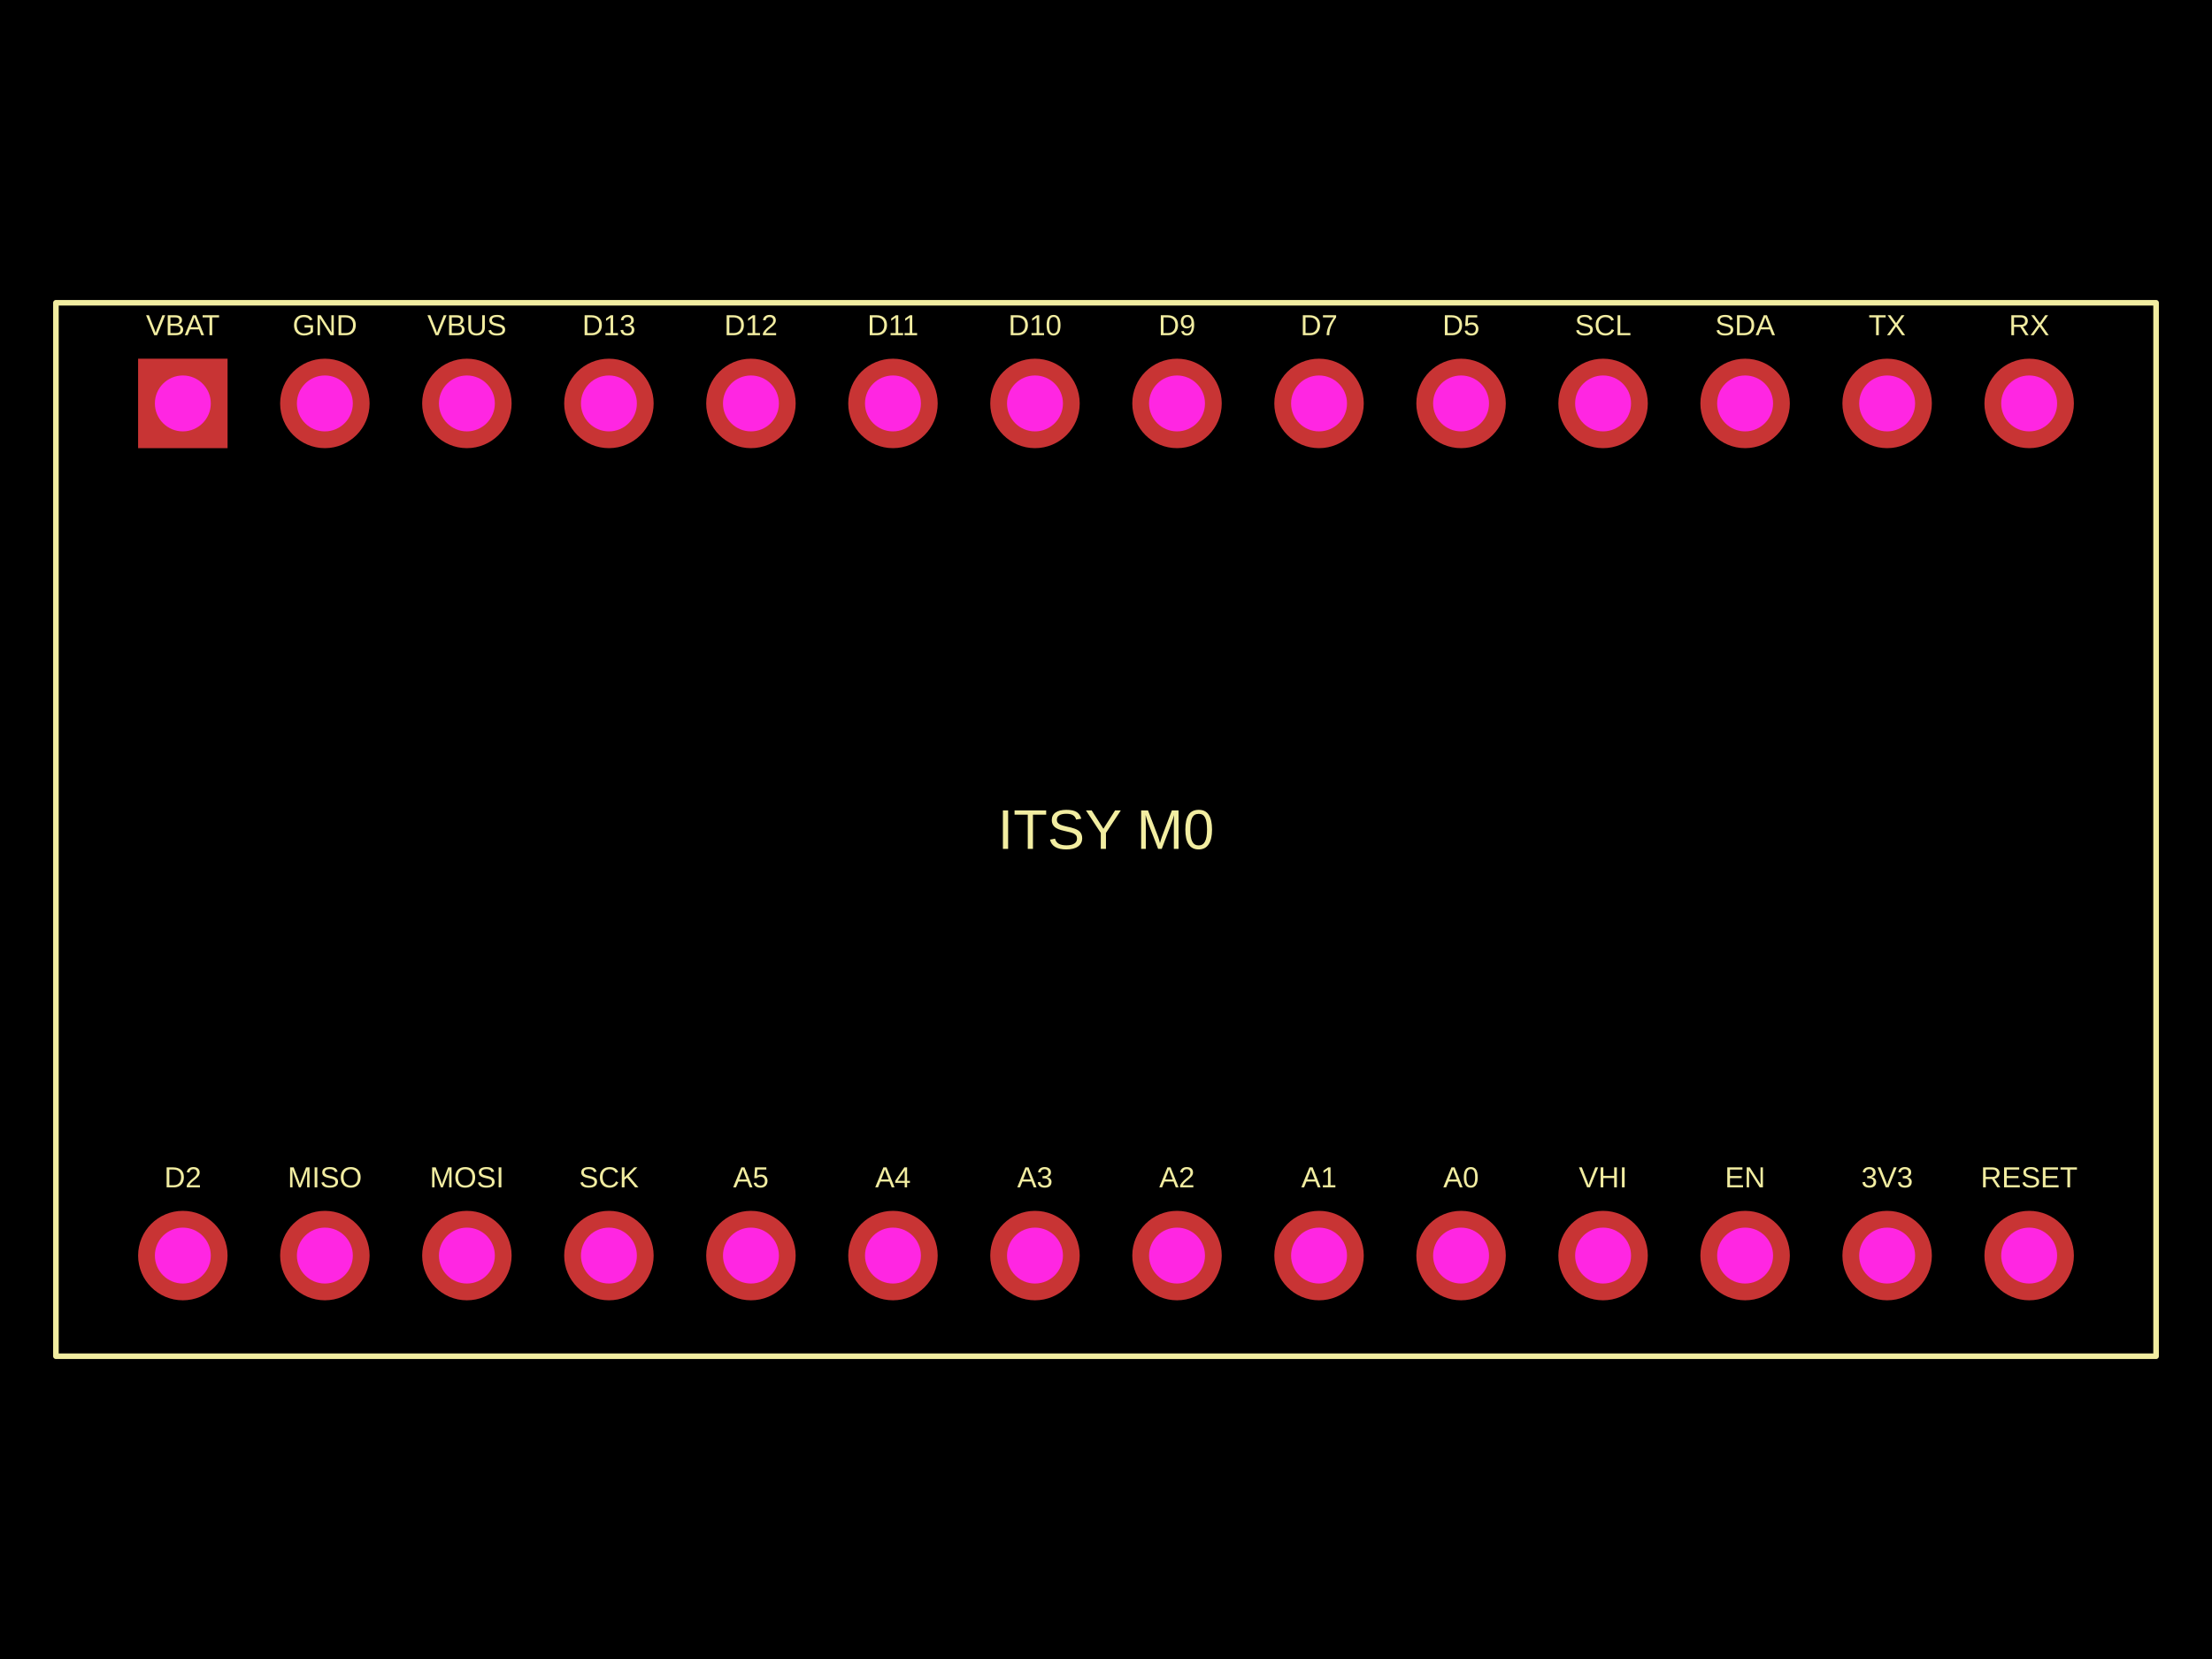
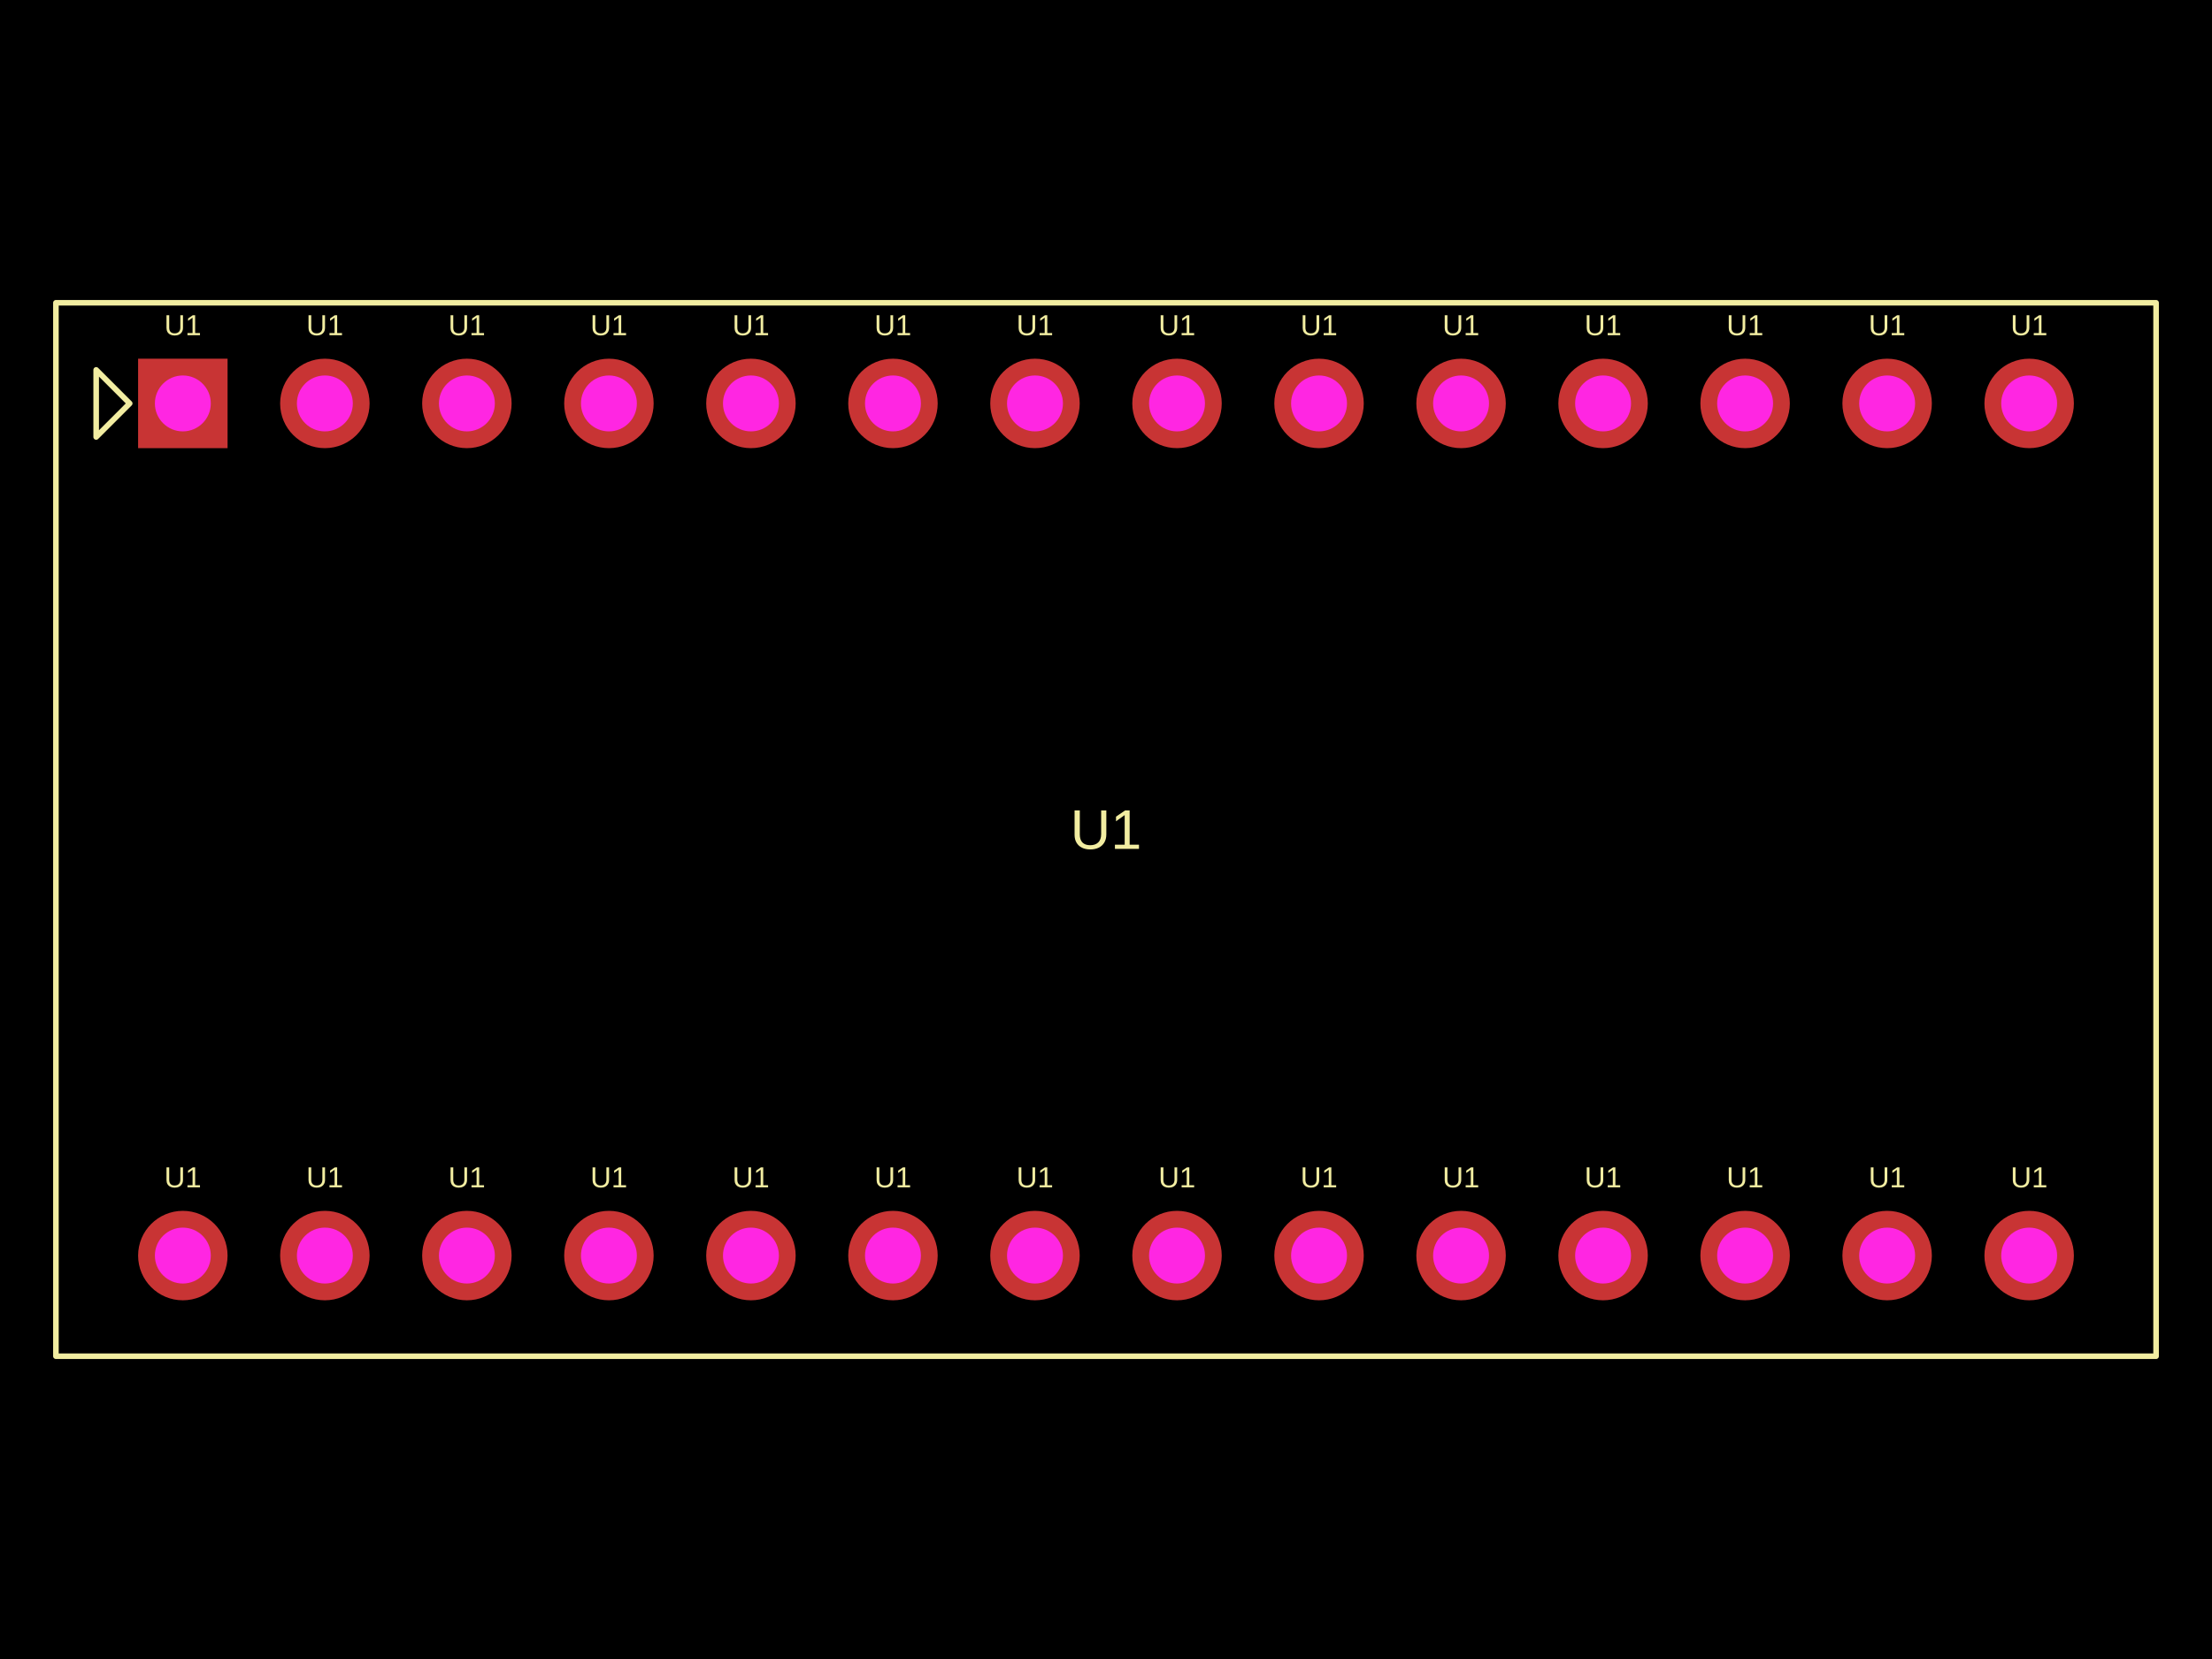
<svg xmlns="http://www.w3.org/2000/svg" width="800" height="600" data-software-used-string="@tscircuit/core@0.0.1580">
  <style />
  <rect class="boundary" x="0" y="0" fill="#000" width="800" height="600" data-type="pcb_background" data-pcb-layer="global" />
  <rect class="pcb-boundary" fill="none" stroke="#fff" stroke-width="0.3" x="20.222" y="109.505" width="759.555" height="380.991" data-type="pcb_boundary" data-pcb-layer="global" />
-   <text x="0" y="0" dx="0" dy="0" fill="#f2eda1" font-family="Arial, sans-serif" font-size="10.516" text-anchor="middle" dominant-baseline="central" transform="matrix(1,0,0,1,66.1274,117.5935)" class="pcb-silkscreen-text pcb-silkscreen-top" data-pcb-silkscreen-text-id="pcb_silkscreen_text_0" stroke="none" data-type="pcb_silkscreen_text" data-pcb-layer="top">VBAT</text>
-   <text x="0" y="0" dx="0" dy="0" fill="#f2eda1" font-family="Arial, sans-serif" font-size="10.516" text-anchor="middle" dominant-baseline="central" transform="matrix(1,0,0,1,117.4924,117.5935)" class="pcb-silkscreen-text pcb-silkscreen-top" data-pcb-silkscreen-text-id="pcb_silkscreen_text_1" stroke="none" data-type="pcb_silkscreen_text" data-pcb-layer="top">GND</text>
-   <text x="0" y="0" dx="0" dy="0" fill="#f2eda1" font-family="Arial, sans-serif" font-size="10.516" text-anchor="middle" dominant-baseline="central" transform="matrix(1,0,0,1,168.8574,117.5935)" class="pcb-silkscreen-text pcb-silkscreen-top" data-pcb-silkscreen-text-id="pcb_silkscreen_text_2" stroke="none" data-type="pcb_silkscreen_text" data-pcb-layer="top">VBUS</text>
-   <text x="0" y="0" dx="0" dy="0" fill="#f2eda1" font-family="Arial, sans-serif" font-size="10.516" text-anchor="middle" dominant-baseline="central" transform="matrix(1,0,0,1,220.2224,117.5935)" class="pcb-silkscreen-text pcb-silkscreen-top" data-pcb-silkscreen-text-id="pcb_silkscreen_text_3" stroke="none" data-type="pcb_silkscreen_text" data-pcb-layer="top">D13</text>
-   <text x="0" y="0" dx="0" dy="0" fill="#f2eda1" font-family="Arial, sans-serif" font-size="10.516" text-anchor="middle" dominant-baseline="central" transform="matrix(1,0,0,1,271.5875,117.5935)" class="pcb-silkscreen-text pcb-silkscreen-top" data-pcb-silkscreen-text-id="pcb_silkscreen_text_4" stroke="none" data-type="pcb_silkscreen_text" data-pcb-layer="top">D12</text>
-   <text x="0" y="0" dx="0" dy="0" fill="#f2eda1" font-family="Arial, sans-serif" font-size="10.516" text-anchor="middle" dominant-baseline="central" transform="matrix(1,0,0,1,322.9525,117.5935)" class="pcb-silkscreen-text pcb-silkscreen-top" data-pcb-silkscreen-text-id="pcb_silkscreen_text_5" stroke="none" data-type="pcb_silkscreen_text" data-pcb-layer="top">D11</text>
-   <text x="0" y="0" dx="0" dy="0" fill="#f2eda1" font-family="Arial, sans-serif" font-size="10.516" text-anchor="middle" dominant-baseline="central" transform="matrix(1,0,0,1,374.3175,117.5935)" class="pcb-silkscreen-text pcb-silkscreen-top" data-pcb-silkscreen-text-id="pcb_silkscreen_text_6" stroke="none" data-type="pcb_silkscreen_text" data-pcb-layer="top">D10</text>
-   <text x="0" y="0" dx="0" dy="0" fill="#f2eda1" font-family="Arial, sans-serif" font-size="10.516" text-anchor="middle" dominant-baseline="central" transform="matrix(1,0,0,1,425.6825,117.5935)" class="pcb-silkscreen-text pcb-silkscreen-top" data-pcb-silkscreen-text-id="pcb_silkscreen_text_7" stroke="none" data-type="pcb_silkscreen_text" data-pcb-layer="top">D9</text>
-   <text x="0" y="0" dx="0" dy="0" fill="#f2eda1" font-family="Arial, sans-serif" font-size="10.516" text-anchor="middle" dominant-baseline="central" transform="matrix(1,0,0,1,477.0475,117.5935)" class="pcb-silkscreen-text pcb-silkscreen-top" data-pcb-silkscreen-text-id="pcb_silkscreen_text_8" stroke="none" data-type="pcb_silkscreen_text" data-pcb-layer="top">D7</text>
-   <text x="0" y="0" dx="0" dy="0" fill="#f2eda1" font-family="Arial, sans-serif" font-size="10.516" text-anchor="middle" dominant-baseline="central" transform="matrix(1,0,0,1,528.4125,117.5935)" class="pcb-silkscreen-text pcb-silkscreen-top" data-pcb-silkscreen-text-id="pcb_silkscreen_text_9" stroke="none" data-type="pcb_silkscreen_text" data-pcb-layer="top">D5</text>
-   <text x="0" y="0" dx="0" dy="0" fill="#f2eda1" font-family="Arial, sans-serif" font-size="10.516" text-anchor="middle" dominant-baseline="central" transform="matrix(1,0,0,1,579.7776,117.5935)" class="pcb-silkscreen-text pcb-silkscreen-top" data-pcb-silkscreen-text-id="pcb_silkscreen_text_10" stroke="none" data-type="pcb_silkscreen_text" data-pcb-layer="top">SCL</text>
-   <text x="0" y="0" dx="0" dy="0" fill="#f2eda1" font-family="Arial, sans-serif" font-size="10.516" text-anchor="middle" dominant-baseline="central" transform="matrix(1,0,0,1,631.1426,117.5935)" class="pcb-silkscreen-text pcb-silkscreen-top" data-pcb-silkscreen-text-id="pcb_silkscreen_text_11" stroke="none" data-type="pcb_silkscreen_text" data-pcb-layer="top">SDA</text>
-   <text x="0" y="0" dx="0" dy="0" fill="#f2eda1" font-family="Arial, sans-serif" font-size="10.516" text-anchor="middle" dominant-baseline="central" transform="matrix(1,0,0,1,682.5076,117.5935)" class="pcb-silkscreen-text pcb-silkscreen-top" data-pcb-silkscreen-text-id="pcb_silkscreen_text_12" stroke="none" data-type="pcb_silkscreen_text" data-pcb-layer="top">TX</text>
-   <text x="0" y="0" dx="0" dy="0" fill="#f2eda1" font-family="Arial, sans-serif" font-size="10.516" text-anchor="middle" dominant-baseline="central" transform="matrix(1,0,0,1,733.8726,117.5935)" class="pcb-silkscreen-text pcb-silkscreen-top" data-pcb-silkscreen-text-id="pcb_silkscreen_text_13" stroke="none" data-type="pcb_silkscreen_text" data-pcb-layer="top">RX</text>
-   <text x="0" y="0" dx="0" dy="0" fill="#f2eda1" font-family="Arial, sans-serif" font-size="10.516" text-anchor="middle" dominant-baseline="central" transform="matrix(1,0,0,1,66.1274,425.7836)" class="pcb-silkscreen-text pcb-silkscreen-top" data-pcb-silkscreen-text-id="pcb_silkscreen_text_14" stroke="none" data-type="pcb_silkscreen_text" data-pcb-layer="top">D2</text>
-   <text x="0" y="0" dx="0" dy="0" fill="#f2eda1" font-family="Arial, sans-serif" font-size="10.516" text-anchor="middle" dominant-baseline="central" transform="matrix(1,0,0,1,117.4924,425.7836)" class="pcb-silkscreen-text pcb-silkscreen-top" data-pcb-silkscreen-text-id="pcb_silkscreen_text_15" stroke="none" data-type="pcb_silkscreen_text" data-pcb-layer="top">MISO</text>
-   <text x="0" y="0" dx="0" dy="0" fill="#f2eda1" font-family="Arial, sans-serif" font-size="10.516" text-anchor="middle" dominant-baseline="central" transform="matrix(1,0,0,1,168.8574,425.7836)" class="pcb-silkscreen-text pcb-silkscreen-top" data-pcb-silkscreen-text-id="pcb_silkscreen_text_16" stroke="none" data-type="pcb_silkscreen_text" data-pcb-layer="top">MOSI</text>
-   <text x="0" y="0" dx="0" dy="0" fill="#f2eda1" font-family="Arial, sans-serif" font-size="10.516" text-anchor="middle" dominant-baseline="central" transform="matrix(1,0,0,1,220.2224,425.7836)" class="pcb-silkscreen-text pcb-silkscreen-top" data-pcb-silkscreen-text-id="pcb_silkscreen_text_17" stroke="none" data-type="pcb_silkscreen_text" data-pcb-layer="top">SCK</text>
-   <text x="0" y="0" dx="0" dy="0" fill="#f2eda1" font-family="Arial, sans-serif" font-size="10.516" text-anchor="middle" dominant-baseline="central" transform="matrix(1,0,0,1,271.5875,425.7836)" class="pcb-silkscreen-text pcb-silkscreen-top" data-pcb-silkscreen-text-id="pcb_silkscreen_text_18" stroke="none" data-type="pcb_silkscreen_text" data-pcb-layer="top">A5</text>
-   <text x="0" y="0" dx="0" dy="0" fill="#f2eda1" font-family="Arial, sans-serif" font-size="10.516" text-anchor="middle" dominant-baseline="central" transform="matrix(1,0,0,1,322.9525,425.7836)" class="pcb-silkscreen-text pcb-silkscreen-top" data-pcb-silkscreen-text-id="pcb_silkscreen_text_19" stroke="none" data-type="pcb_silkscreen_text" data-pcb-layer="top">A4</text>
-   <text x="0" y="0" dx="0" dy="0" fill="#f2eda1" font-family="Arial, sans-serif" font-size="10.516" text-anchor="middle" dominant-baseline="central" transform="matrix(1,0,0,1,374.3175,425.7836)" class="pcb-silkscreen-text pcb-silkscreen-top" data-pcb-silkscreen-text-id="pcb_silkscreen_text_20" stroke="none" data-type="pcb_silkscreen_text" data-pcb-layer="top">A3</text>
-   <text x="0" y="0" dx="0" dy="0" fill="#f2eda1" font-family="Arial, sans-serif" font-size="10.516" text-anchor="middle" dominant-baseline="central" transform="matrix(1,0,0,1,425.6825,425.7836)" class="pcb-silkscreen-text pcb-silkscreen-top" data-pcb-silkscreen-text-id="pcb_silkscreen_text_21" stroke="none" data-type="pcb_silkscreen_text" data-pcb-layer="top">A2</text>
-   <text x="0" y="0" dx="0" dy="0" fill="#f2eda1" font-family="Arial, sans-serif" font-size="10.516" text-anchor="middle" dominant-baseline="central" transform="matrix(1,0,0,1,477.0475,425.7836)" class="pcb-silkscreen-text pcb-silkscreen-top" data-pcb-silkscreen-text-id="pcb_silkscreen_text_22" stroke="none" data-type="pcb_silkscreen_text" data-pcb-layer="top">A1</text>
-   <text x="0" y="0" dx="0" dy="0" fill="#f2eda1" font-family="Arial, sans-serif" font-size="10.516" text-anchor="middle" dominant-baseline="central" transform="matrix(1,0,0,1,528.4125,425.7836)" class="pcb-silkscreen-text pcb-silkscreen-top" data-pcb-silkscreen-text-id="pcb_silkscreen_text_23" stroke="none" data-type="pcb_silkscreen_text" data-pcb-layer="top">A0</text>
-   <text x="0" y="0" dx="0" dy="0" fill="#f2eda1" font-family="Arial, sans-serif" font-size="10.516" text-anchor="middle" dominant-baseline="central" transform="matrix(1,0,0,1,579.7776,425.7836)" class="pcb-silkscreen-text pcb-silkscreen-top" data-pcb-silkscreen-text-id="pcb_silkscreen_text_24" stroke="none" data-type="pcb_silkscreen_text" data-pcb-layer="top">VHI</text>
-   <text x="0" y="0" dx="0" dy="0" fill="#f2eda1" font-family="Arial, sans-serif" font-size="10.516" text-anchor="middle" dominant-baseline="central" transform="matrix(1,0,0,1,631.1426,425.7836)" class="pcb-silkscreen-text pcb-silkscreen-top" data-pcb-silkscreen-text-id="pcb_silkscreen_text_25" stroke="none" data-type="pcb_silkscreen_text" data-pcb-layer="top">EN</text>
-   <text x="0" y="0" dx="0" dy="0" fill="#f2eda1" font-family="Arial, sans-serif" font-size="10.516" text-anchor="middle" dominant-baseline="central" transform="matrix(1,0,0,1,682.5076,425.7836)" class="pcb-silkscreen-text pcb-silkscreen-top" data-pcb-silkscreen-text-id="pcb_silkscreen_text_26" stroke="none" data-type="pcb_silkscreen_text" data-pcb-layer="top">3V3</text>
-   <text x="0" y="0" dx="0" dy="0" fill="#f2eda1" font-family="Arial, sans-serif" font-size="10.516" text-anchor="middle" dominant-baseline="central" transform="matrix(1,0,0,1,733.8726,425.7836)" class="pcb-silkscreen-text pcb-silkscreen-top" data-pcb-silkscreen-text-id="pcb_silkscreen_text_27" stroke="none" data-type="pcb_silkscreen_text" data-pcb-layer="top">RESET</text>
+   <text x="0" y="0" dx="0" dy="0" fill="#f2eda1" font-family="Arial, sans-serif" font-size="10.516" text-anchor="middle" dominant-baseline="central" transform="matrix(1,0,0,1,66.1274,117.5935)" class="pcb-silkscreen-text pcb-silkscreen-top" data-pcb-silkscreen-text-id="pcb_silkscreen_text_0" stroke="none" data-type="pcb_silkscreen_text" data-pcb-layer="top">U1</text>
+   <text x="0" y="0" dx="0" dy="0" fill="#f2eda1" font-family="Arial, sans-serif" font-size="10.516" text-anchor="middle" dominant-baseline="central" transform="matrix(1,0,0,1,117.4924,117.5935)" class="pcb-silkscreen-text pcb-silkscreen-top" data-pcb-silkscreen-text-id="pcb_silkscreen_text_1" stroke="none" data-type="pcb_silkscreen_text" data-pcb-layer="top">U1</text>
+   <text x="0" y="0" dx="0" dy="0" fill="#f2eda1" font-family="Arial, sans-serif" font-size="10.516" text-anchor="middle" dominant-baseline="central" transform="matrix(1,0,0,1,168.8574,117.5935)" class="pcb-silkscreen-text pcb-silkscreen-top" data-pcb-silkscreen-text-id="pcb_silkscreen_text_2" stroke="none" data-type="pcb_silkscreen_text" data-pcb-layer="top">U1</text>
+   <text x="0" y="0" dx="0" dy="0" fill="#f2eda1" font-family="Arial, sans-serif" font-size="10.516" text-anchor="middle" dominant-baseline="central" transform="matrix(1,0,0,1,220.2224,117.5935)" class="pcb-silkscreen-text pcb-silkscreen-top" data-pcb-silkscreen-text-id="pcb_silkscreen_text_3" stroke="none" data-type="pcb_silkscreen_text" data-pcb-layer="top">U1</text>
+   <text x="0" y="0" dx="0" dy="0" fill="#f2eda1" font-family="Arial, sans-serif" font-size="10.516" text-anchor="middle" dominant-baseline="central" transform="matrix(1,0,0,1,271.5875,117.5935)" class="pcb-silkscreen-text pcb-silkscreen-top" data-pcb-silkscreen-text-id="pcb_silkscreen_text_4" stroke="none" data-type="pcb_silkscreen_text" data-pcb-layer="top">U1</text>
+   <text x="0" y="0" dx="0" dy="0" fill="#f2eda1" font-family="Arial, sans-serif" font-size="10.516" text-anchor="middle" dominant-baseline="central" transform="matrix(1,0,0,1,322.9525,117.5935)" class="pcb-silkscreen-text pcb-silkscreen-top" data-pcb-silkscreen-text-id="pcb_silkscreen_text_5" stroke="none" data-type="pcb_silkscreen_text" data-pcb-layer="top">U1</text>
+   <text x="0" y="0" dx="0" dy="0" fill="#f2eda1" font-family="Arial, sans-serif" font-size="10.516" text-anchor="middle" dominant-baseline="central" transform="matrix(1,0,0,1,374.3175,117.5935)" class="pcb-silkscreen-text pcb-silkscreen-top" data-pcb-silkscreen-text-id="pcb_silkscreen_text_6" stroke="none" data-type="pcb_silkscreen_text" data-pcb-layer="top">U1</text>
+   <text x="0" y="0" dx="0" dy="0" fill="#f2eda1" font-family="Arial, sans-serif" font-size="10.516" text-anchor="middle" dominant-baseline="central" transform="matrix(1,0,0,1,425.6825,117.5935)" class="pcb-silkscreen-text pcb-silkscreen-top" data-pcb-silkscreen-text-id="pcb_silkscreen_text_7" stroke="none" data-type="pcb_silkscreen_text" data-pcb-layer="top">U1</text>
+   <text x="0" y="0" dx="0" dy="0" fill="#f2eda1" font-family="Arial, sans-serif" font-size="10.516" text-anchor="middle" dominant-baseline="central" transform="matrix(1,0,0,1,477.0475,117.5935)" class="pcb-silkscreen-text pcb-silkscreen-top" data-pcb-silkscreen-text-id="pcb_silkscreen_text_8" stroke="none" data-type="pcb_silkscreen_text" data-pcb-layer="top">U1</text>
+   <text x="0" y="0" dx="0" dy="0" fill="#f2eda1" font-family="Arial, sans-serif" font-size="10.516" text-anchor="middle" dominant-baseline="central" transform="matrix(1,0,0,1,528.4125,117.5935)" class="pcb-silkscreen-text pcb-silkscreen-top" data-pcb-silkscreen-text-id="pcb_silkscreen_text_9" stroke="none" data-type="pcb_silkscreen_text" data-pcb-layer="top">U1</text>
+   <text x="0" y="0" dx="0" dy="0" fill="#f2eda1" font-family="Arial, sans-serif" font-size="10.516" text-anchor="middle" dominant-baseline="central" transform="matrix(1,0,0,1,579.7776,117.5935)" class="pcb-silkscreen-text pcb-silkscreen-top" data-pcb-silkscreen-text-id="pcb_silkscreen_text_10" stroke="none" data-type="pcb_silkscreen_text" data-pcb-layer="top">U1</text>
+   <text x="0" y="0" dx="0" dy="0" fill="#f2eda1" font-family="Arial, sans-serif" font-size="10.516" text-anchor="middle" dominant-baseline="central" transform="matrix(1,0,0,1,631.1426,117.5935)" class="pcb-silkscreen-text pcb-silkscreen-top" data-pcb-silkscreen-text-id="pcb_silkscreen_text_11" stroke="none" data-type="pcb_silkscreen_text" data-pcb-layer="top">U1</text>
+   <text x="0" y="0" dx="0" dy="0" fill="#f2eda1" font-family="Arial, sans-serif" font-size="10.516" text-anchor="middle" dominant-baseline="central" transform="matrix(1,0,0,1,682.5076,117.5935)" class="pcb-silkscreen-text pcb-silkscreen-top" data-pcb-silkscreen-text-id="pcb_silkscreen_text_12" stroke="none" data-type="pcb_silkscreen_text" data-pcb-layer="top">U1</text>
+   <text x="0" y="0" dx="0" dy="0" fill="#f2eda1" font-family="Arial, sans-serif" font-size="10.516" text-anchor="middle" dominant-baseline="central" transform="matrix(1,0,0,1,733.8726,117.5935)" class="pcb-silkscreen-text pcb-silkscreen-top" data-pcb-silkscreen-text-id="pcb_silkscreen_text_13" stroke="none" data-type="pcb_silkscreen_text" data-pcb-layer="top">U1</text>
+   <text x="0" y="0" dx="0" dy="0" fill="#f2eda1" font-family="Arial, sans-serif" font-size="10.516" text-anchor="middle" dominant-baseline="central" transform="matrix(1,0,0,1,66.1274,425.7836)" class="pcb-silkscreen-text pcb-silkscreen-top" data-pcb-silkscreen-text-id="pcb_silkscreen_text_14" stroke="none" data-type="pcb_silkscreen_text" data-pcb-layer="top">U1</text>
+   <text x="0" y="0" dx="0" dy="0" fill="#f2eda1" font-family="Arial, sans-serif" font-size="10.516" text-anchor="middle" dominant-baseline="central" transform="matrix(1,0,0,1,117.4924,425.7836)" class="pcb-silkscreen-text pcb-silkscreen-top" data-pcb-silkscreen-text-id="pcb_silkscreen_text_15" stroke="none" data-type="pcb_silkscreen_text" data-pcb-layer="top">U1</text>
+   <text x="0" y="0" dx="0" dy="0" fill="#f2eda1" font-family="Arial, sans-serif" font-size="10.516" text-anchor="middle" dominant-baseline="central" transform="matrix(1,0,0,1,168.8574,425.7836)" class="pcb-silkscreen-text pcb-silkscreen-top" data-pcb-silkscreen-text-id="pcb_silkscreen_text_16" stroke="none" data-type="pcb_silkscreen_text" data-pcb-layer="top">U1</text>
+   <text x="0" y="0" dx="0" dy="0" fill="#f2eda1" font-family="Arial, sans-serif" font-size="10.516" text-anchor="middle" dominant-baseline="central" transform="matrix(1,0,0,1,220.2224,425.7836)" class="pcb-silkscreen-text pcb-silkscreen-top" data-pcb-silkscreen-text-id="pcb_silkscreen_text_17" stroke="none" data-type="pcb_silkscreen_text" data-pcb-layer="top">U1</text>
+   <text x="0" y="0" dx="0" dy="0" fill="#f2eda1" font-family="Arial, sans-serif" font-size="10.516" text-anchor="middle" dominant-baseline="central" transform="matrix(1,0,0,1,271.5875,425.7836)" class="pcb-silkscreen-text pcb-silkscreen-top" data-pcb-silkscreen-text-id="pcb_silkscreen_text_18" stroke="none" data-type="pcb_silkscreen_text" data-pcb-layer="top">U1</text>
+   <text x="0" y="0" dx="0" dy="0" fill="#f2eda1" font-family="Arial, sans-serif" font-size="10.516" text-anchor="middle" dominant-baseline="central" transform="matrix(1,0,0,1,322.9525,425.7836)" class="pcb-silkscreen-text pcb-silkscreen-top" data-pcb-silkscreen-text-id="pcb_silkscreen_text_19" stroke="none" data-type="pcb_silkscreen_text" data-pcb-layer="top">U1</text>
+   <text x="0" y="0" dx="0" dy="0" fill="#f2eda1" font-family="Arial, sans-serif" font-size="10.516" text-anchor="middle" dominant-baseline="central" transform="matrix(1,0,0,1,374.3175,425.7836)" class="pcb-silkscreen-text pcb-silkscreen-top" data-pcb-silkscreen-text-id="pcb_silkscreen_text_20" stroke="none" data-type="pcb_silkscreen_text" data-pcb-layer="top">U1</text>
+   <text x="0" y="0" dx="0" dy="0" fill="#f2eda1" font-family="Arial, sans-serif" font-size="10.516" text-anchor="middle" dominant-baseline="central" transform="matrix(1,0,0,1,425.6825,425.7836)" class="pcb-silkscreen-text pcb-silkscreen-top" data-pcb-silkscreen-text-id="pcb_silkscreen_text_21" stroke="none" data-type="pcb_silkscreen_text" data-pcb-layer="top">U1</text>
+   <text x="0" y="0" dx="0" dy="0" fill="#f2eda1" font-family="Arial, sans-serif" font-size="10.516" text-anchor="middle" dominant-baseline="central" transform="matrix(1,0,0,1,477.0475,425.7836)" class="pcb-silkscreen-text pcb-silkscreen-top" data-pcb-silkscreen-text-id="pcb_silkscreen_text_22" stroke="none" data-type="pcb_silkscreen_text" data-pcb-layer="top">U1</text>
+   <text x="0" y="0" dx="0" dy="0" fill="#f2eda1" font-family="Arial, sans-serif" font-size="10.516" text-anchor="middle" dominant-baseline="central" transform="matrix(1,0,0,1,528.4125,425.7836)" class="pcb-silkscreen-text pcb-silkscreen-top" data-pcb-silkscreen-text-id="pcb_silkscreen_text_23" stroke="none" data-type="pcb_silkscreen_text" data-pcb-layer="top">U1</text>
+   <text x="0" y="0" dx="0" dy="0" fill="#f2eda1" font-family="Arial, sans-serif" font-size="10.516" text-anchor="middle" dominant-baseline="central" transform="matrix(1,0,0,1,579.7776,425.7836)" class="pcb-silkscreen-text pcb-silkscreen-top" data-pcb-silkscreen-text-id="pcb_silkscreen_text_24" stroke="none" data-type="pcb_silkscreen_text" data-pcb-layer="top">U1</text>
+   <text x="0" y="0" dx="0" dy="0" fill="#f2eda1" font-family="Arial, sans-serif" font-size="10.516" text-anchor="middle" dominant-baseline="central" transform="matrix(1,0,0,1,631.1426,425.7836)" class="pcb-silkscreen-text pcb-silkscreen-top" data-pcb-silkscreen-text-id="pcb_silkscreen_text_25" stroke="none" data-type="pcb_silkscreen_text" data-pcb-layer="top">U1</text>
+   <text x="0" y="0" dx="0" dy="0" fill="#f2eda1" font-family="Arial, sans-serif" font-size="10.516" text-anchor="middle" dominant-baseline="central" transform="matrix(1,0,0,1,682.5076,425.7836)" class="pcb-silkscreen-text pcb-silkscreen-top" data-pcb-silkscreen-text-id="pcb_silkscreen_text_26" stroke="none" data-type="pcb_silkscreen_text" data-pcb-layer="top">U1</text>
+   <text x="0" y="0" dx="0" dy="0" fill="#f2eda1" font-family="Arial, sans-serif" font-size="10.516" text-anchor="middle" dominant-baseline="central" transform="matrix(1,0,0,1,733.8726,425.7836)" class="pcb-silkscreen-text pcb-silkscreen-top" data-pcb-silkscreen-text-id="pcb_silkscreen_text_27" stroke="none" data-type="pcb_silkscreen_text" data-pcb-layer="top">U1</text>
  <path class="pcb-silkscreen pcb-silkscreen-top" d="M 20.222 490.495 L 779.778 490.495 L 779.778 109.505 L 20.222 109.505 L 20.222 490.495 Z" fill="none" stroke="#f2eda1" stroke-width="2.022" stroke-linecap="round" stroke-linejoin="round" data-pcb-component-id="pcb_component_0" data-pcb-silkscreen-path-id="pcb_silkscreen_path_0" data-type="pcb_silkscreen_path" data-pcb-layer="top" />
-   <text x="0" y="0" dx="0" dy="0" fill="#f2eda1" font-family="Arial, sans-serif" font-size="20.222" text-anchor="middle" dominant-baseline="central" transform="matrix(1,0,0,1,400,300)" class="pcb-silkscreen-text pcb-silkscreen-top" data-pcb-silkscreen-text-id="pcb_silkscreen_text_28" stroke="none" data-type="pcb_silkscreen_text" data-pcb-layer="top">ITSY M0</text>
+   <path class="pcb-silkscreen pcb-silkscreen-top" d="M 46.916 145.905 L 34.783 158.038 L 34.783 133.771 L 46.916 145.905 Z" fill="none" stroke="#f2eda1" stroke-width="2.022" stroke-linecap="round" stroke-linejoin="round" data-pcb-component-id="pcb_component_0" data-pcb-silkscreen-path-id="pcb_silkscreen_path_1" data-type="pcb_silkscreen_path" data-pcb-layer="top" />
+   <text x="0" y="0" dx="0" dy="0" fill="#f2eda1" font-family="Arial, sans-serif" font-size="20.222" text-anchor="middle" dominant-baseline="central" transform="matrix(1,0,0,1,400,300)" class="pcb-silkscreen-text pcb-silkscreen-top" data-pcb-silkscreen-text-id="pcb_silkscreen_text_28" stroke="none" data-type="pcb_silkscreen_text" data-pcb-layer="top">U1</text>
  <g data-type="pcb_plated_hole" data-pcb-layer="through" data-pad-name="U1.VBAT">
    <rect class="pcb-hole-outer-pad" fill="rgb(200, 52, 52)" x="49.949" y="129.727" width="32.356" height="32.356" data-type="pcb_plated_hole" data-pcb-layer="top" />
    <circle class="pcb-hole-inner" fill="#FF26E2" cx="66.127" cy="145.905" r="10.111" data-type="pcb_plated_hole_drill" data-pcb-layer="drill" />
  </g>
  <g data-type="pcb_plated_hole" data-pcb-layer="through" data-pad-name="U1.GND">
    <circle class="pcb-hole-outer" fill="rgb(200, 52, 52)" cx="117.492" cy="145.905" r="16.178" data-type="pcb_plated_hole" data-pcb-layer="top" />
    <circle class="pcb-hole-inner" fill="#FF26E2" cx="117.492" cy="145.905" r="10.111" data-type="pcb_plated_hole_drill" data-pcb-layer="drill" />
  </g>
  <g data-type="pcb_plated_hole" data-pcb-layer="through" data-pad-name="U1.VBUS">
    <circle class="pcb-hole-outer" fill="rgb(200, 52, 52)" cx="168.857" cy="145.905" r="16.178" data-type="pcb_plated_hole" data-pcb-layer="top" />
    <circle class="pcb-hole-inner" fill="#FF26E2" cx="168.857" cy="145.905" r="10.111" data-type="pcb_plated_hole_drill" data-pcb-layer="drill" />
  </g>
  <g data-type="pcb_plated_hole" data-pcb-layer="through" data-pad-name="U1.D13">
    <circle class="pcb-hole-outer" fill="rgb(200, 52, 52)" cx="220.222" cy="145.905" r="16.178" data-type="pcb_plated_hole" data-pcb-layer="top" />
    <circle class="pcb-hole-inner" fill="#FF26E2" cx="220.222" cy="145.905" r="10.111" data-type="pcb_plated_hole_drill" data-pcb-layer="drill" />
  </g>
  <g data-type="pcb_plated_hole" data-pcb-layer="through" data-pad-name="U1.D12">
    <circle class="pcb-hole-outer" fill="rgb(200, 52, 52)" cx="271.587" cy="145.905" r="16.178" data-type="pcb_plated_hole" data-pcb-layer="top" />
    <circle class="pcb-hole-inner" fill="#FF26E2" cx="271.587" cy="145.905" r="10.111" data-type="pcb_plated_hole_drill" data-pcb-layer="drill" />
  </g>
  <g data-type="pcb_plated_hole" data-pcb-layer="through" data-pad-name="U1.D11">
    <circle class="pcb-hole-outer" fill="rgb(200, 52, 52)" cx="322.952" cy="145.905" r="16.178" data-type="pcb_plated_hole" data-pcb-layer="top" />
    <circle class="pcb-hole-inner" fill="#FF26E2" cx="322.952" cy="145.905" r="10.111" data-type="pcb_plated_hole_drill" data-pcb-layer="drill" />
  </g>
  <g data-type="pcb_plated_hole" data-pcb-layer="through" data-pad-name="U1.D10">
    <circle class="pcb-hole-outer" fill="rgb(200, 52, 52)" cx="374.317" cy="145.905" r="16.178" data-type="pcb_plated_hole" data-pcb-layer="top" />
    <circle class="pcb-hole-inner" fill="#FF26E2" cx="374.317" cy="145.905" r="10.111" data-type="pcb_plated_hole_drill" data-pcb-layer="drill" />
  </g>
  <g data-type="pcb_plated_hole" data-pcb-layer="through" data-pad-name="U1.D9">
    <circle class="pcb-hole-outer" fill="rgb(200, 52, 52)" cx="425.683" cy="145.905" r="16.178" data-type="pcb_plated_hole" data-pcb-layer="top" />
    <circle class="pcb-hole-inner" fill="#FF26E2" cx="425.683" cy="145.905" r="10.111" data-type="pcb_plated_hole_drill" data-pcb-layer="drill" />
  </g>
  <g data-type="pcb_plated_hole" data-pcb-layer="through" data-pad-name="U1.D7">
    <circle class="pcb-hole-outer" fill="rgb(200, 52, 52)" cx="477.048" cy="145.905" r="16.178" data-type="pcb_plated_hole" data-pcb-layer="top" />
    <circle class="pcb-hole-inner" fill="#FF26E2" cx="477.048" cy="145.905" r="10.111" data-type="pcb_plated_hole_drill" data-pcb-layer="drill" />
  </g>
  <g data-type="pcb_plated_hole" data-pcb-layer="through" data-pad-name="U1.D5">
    <circle class="pcb-hole-outer" fill="rgb(200, 52, 52)" cx="528.413" cy="145.905" r="16.178" data-type="pcb_plated_hole" data-pcb-layer="top" />
    <circle class="pcb-hole-inner" fill="#FF26E2" cx="528.413" cy="145.905" r="10.111" data-type="pcb_plated_hole_drill" data-pcb-layer="drill" />
  </g>
  <g data-type="pcb_plated_hole" data-pcb-layer="through" data-pad-name="U1.SCL">
    <circle class="pcb-hole-outer" fill="rgb(200, 52, 52)" cx="579.778" cy="145.905" r="16.178" data-type="pcb_plated_hole" data-pcb-layer="top" />
    <circle class="pcb-hole-inner" fill="#FF26E2" cx="579.778" cy="145.905" r="10.111" data-type="pcb_plated_hole_drill" data-pcb-layer="drill" />
  </g>
  <g data-type="pcb_plated_hole" data-pcb-layer="through" data-pad-name="U1.SDA">
    <circle class="pcb-hole-outer" fill="rgb(200, 52, 52)" cx="631.143" cy="145.905" r="16.178" data-type="pcb_plated_hole" data-pcb-layer="top" />
    <circle class="pcb-hole-inner" fill="#FF26E2" cx="631.143" cy="145.905" r="10.111" data-type="pcb_plated_hole_drill" data-pcb-layer="drill" />
  </g>
  <g data-type="pcb_plated_hole" data-pcb-layer="through" data-pad-name="U1.TX">
    <circle class="pcb-hole-outer" fill="rgb(200, 52, 52)" cx="682.508" cy="145.905" r="16.178" data-type="pcb_plated_hole" data-pcb-layer="top" />
    <circle class="pcb-hole-inner" fill="#FF26E2" cx="682.508" cy="145.905" r="10.111" data-type="pcb_plated_hole_drill" data-pcb-layer="drill" />
  </g>
  <g data-type="pcb_plated_hole" data-pcb-layer="through" data-pad-name="U1.RX">
    <circle class="pcb-hole-outer" fill="rgb(200, 52, 52)" cx="733.873" cy="145.905" r="16.178" data-type="pcb_plated_hole" data-pcb-layer="top" />
    <circle class="pcb-hole-inner" fill="#FF26E2" cx="733.873" cy="145.905" r="10.111" data-type="pcb_plated_hole_drill" data-pcb-layer="drill" />
  </g>
  <g data-type="pcb_plated_hole" data-pcb-layer="through" data-pad-name="U1.D2">
    <circle class="pcb-hole-outer" fill="rgb(200, 52, 52)" cx="66.127" cy="454.095" r="16.178" data-type="pcb_plated_hole" data-pcb-layer="top" />
    <circle class="pcb-hole-inner" fill="#FF26E2" cx="66.127" cy="454.095" r="10.111" data-type="pcb_plated_hole_drill" data-pcb-layer="drill" />
  </g>
  <g data-type="pcb_plated_hole" data-pcb-layer="through" data-pad-name="U1.MISO">
    <circle class="pcb-hole-outer" fill="rgb(200, 52, 52)" cx="117.492" cy="454.095" r="16.178" data-type="pcb_plated_hole" data-pcb-layer="top" />
    <circle class="pcb-hole-inner" fill="#FF26E2" cx="117.492" cy="454.095" r="10.111" data-type="pcb_plated_hole_drill" data-pcb-layer="drill" />
  </g>
  <g data-type="pcb_plated_hole" data-pcb-layer="through" data-pad-name="U1.MOSI">
    <circle class="pcb-hole-outer" fill="rgb(200, 52, 52)" cx="168.857" cy="454.095" r="16.178" data-type="pcb_plated_hole" data-pcb-layer="top" />
    <circle class="pcb-hole-inner" fill="#FF26E2" cx="168.857" cy="454.095" r="10.111" data-type="pcb_plated_hole_drill" data-pcb-layer="drill" />
  </g>
  <g data-type="pcb_plated_hole" data-pcb-layer="through" data-pad-name="U1.SCK">
    <circle class="pcb-hole-outer" fill="rgb(200, 52, 52)" cx="220.222" cy="454.095" r="16.178" data-type="pcb_plated_hole" data-pcb-layer="top" />
    <circle class="pcb-hole-inner" fill="#FF26E2" cx="220.222" cy="454.095" r="10.111" data-type="pcb_plated_hole_drill" data-pcb-layer="drill" />
  </g>
  <g data-type="pcb_plated_hole" data-pcb-layer="through" data-pad-name="U1.A5">
    <circle class="pcb-hole-outer" fill="rgb(200, 52, 52)" cx="271.587" cy="454.095" r="16.178" data-type="pcb_plated_hole" data-pcb-layer="top" />
    <circle class="pcb-hole-inner" fill="#FF26E2" cx="271.587" cy="454.095" r="10.111" data-type="pcb_plated_hole_drill" data-pcb-layer="drill" />
  </g>
  <g data-type="pcb_plated_hole" data-pcb-layer="through" data-pad-name="U1.A4">
    <circle class="pcb-hole-outer" fill="rgb(200, 52, 52)" cx="322.952" cy="454.095" r="16.178" data-type="pcb_plated_hole" data-pcb-layer="top" />
    <circle class="pcb-hole-inner" fill="#FF26E2" cx="322.952" cy="454.095" r="10.111" data-type="pcb_plated_hole_drill" data-pcb-layer="drill" />
  </g>
  <g data-type="pcb_plated_hole" data-pcb-layer="through" data-pad-name="U1.A3">
    <circle class="pcb-hole-outer" fill="rgb(200, 52, 52)" cx="374.317" cy="454.095" r="16.178" data-type="pcb_plated_hole" data-pcb-layer="top" />
    <circle class="pcb-hole-inner" fill="#FF26E2" cx="374.317" cy="454.095" r="10.111" data-type="pcb_plated_hole_drill" data-pcb-layer="drill" />
  </g>
  <g data-type="pcb_plated_hole" data-pcb-layer="through" data-pad-name="U1.A2">
    <circle class="pcb-hole-outer" fill="rgb(200, 52, 52)" cx="425.683" cy="454.095" r="16.178" data-type="pcb_plated_hole" data-pcb-layer="top" />
    <circle class="pcb-hole-inner" fill="#FF26E2" cx="425.683" cy="454.095" r="10.111" data-type="pcb_plated_hole_drill" data-pcb-layer="drill" />
  </g>
  <g data-type="pcb_plated_hole" data-pcb-layer="through" data-pad-name="U1.A1">
    <circle class="pcb-hole-outer" fill="rgb(200, 52, 52)" cx="477.048" cy="454.095" r="16.178" data-type="pcb_plated_hole" data-pcb-layer="top" />
    <circle class="pcb-hole-inner" fill="#FF26E2" cx="477.048" cy="454.095" r="10.111" data-type="pcb_plated_hole_drill" data-pcb-layer="drill" />
  </g>
  <g data-type="pcb_plated_hole" data-pcb-layer="through" data-pad-name="U1.A0">
    <circle class="pcb-hole-outer" fill="rgb(200, 52, 52)" cx="528.413" cy="454.095" r="16.178" data-type="pcb_plated_hole" data-pcb-layer="top" />
    <circle class="pcb-hole-inner" fill="#FF26E2" cx="528.413" cy="454.095" r="10.111" data-type="pcb_plated_hole_drill" data-pcb-layer="drill" />
  </g>
  <g data-type="pcb_plated_hole" data-pcb-layer="through" data-pad-name="U1.VHI">
    <circle class="pcb-hole-outer" fill="rgb(200, 52, 52)" cx="579.778" cy="454.095" r="16.178" data-type="pcb_plated_hole" data-pcb-layer="top" />
    <circle class="pcb-hole-inner" fill="#FF26E2" cx="579.778" cy="454.095" r="10.111" data-type="pcb_plated_hole_drill" data-pcb-layer="drill" />
  </g>
  <g data-type="pcb_plated_hole" data-pcb-layer="through" data-pad-name="U1.EN">
    <circle class="pcb-hole-outer" fill="rgb(200, 52, 52)" cx="631.143" cy="454.095" r="16.178" data-type="pcb_plated_hole" data-pcb-layer="top" />
    <circle class="pcb-hole-inner" fill="#FF26E2" cx="631.143" cy="454.095" r="10.111" data-type="pcb_plated_hole_drill" data-pcb-layer="drill" />
  </g>
  <g data-type="pcb_plated_hole" data-pcb-layer="through" data-pad-name="U1.3V3">
    <circle class="pcb-hole-outer" fill="rgb(200, 52, 52)" cx="682.508" cy="454.095" r="16.178" data-type="pcb_plated_hole" data-pcb-layer="top" />
    <circle class="pcb-hole-inner" fill="#FF26E2" cx="682.508" cy="454.095" r="10.111" data-type="pcb_plated_hole_drill" data-pcb-layer="drill" />
  </g>
  <g data-type="pcb_plated_hole" data-pcb-layer="through" data-pad-name="U1.RESET">
    <circle class="pcb-hole-outer" fill="rgb(200, 52, 52)" cx="733.873" cy="454.095" r="16.178" data-type="pcb_plated_hole" data-pcb-layer="top" />
    <circle class="pcb-hole-inner" fill="#FF26E2" cx="733.873" cy="454.095" r="10.111" data-type="pcb_plated_hole_drill" data-pcb-layer="drill" />
  </g>
</svg>
